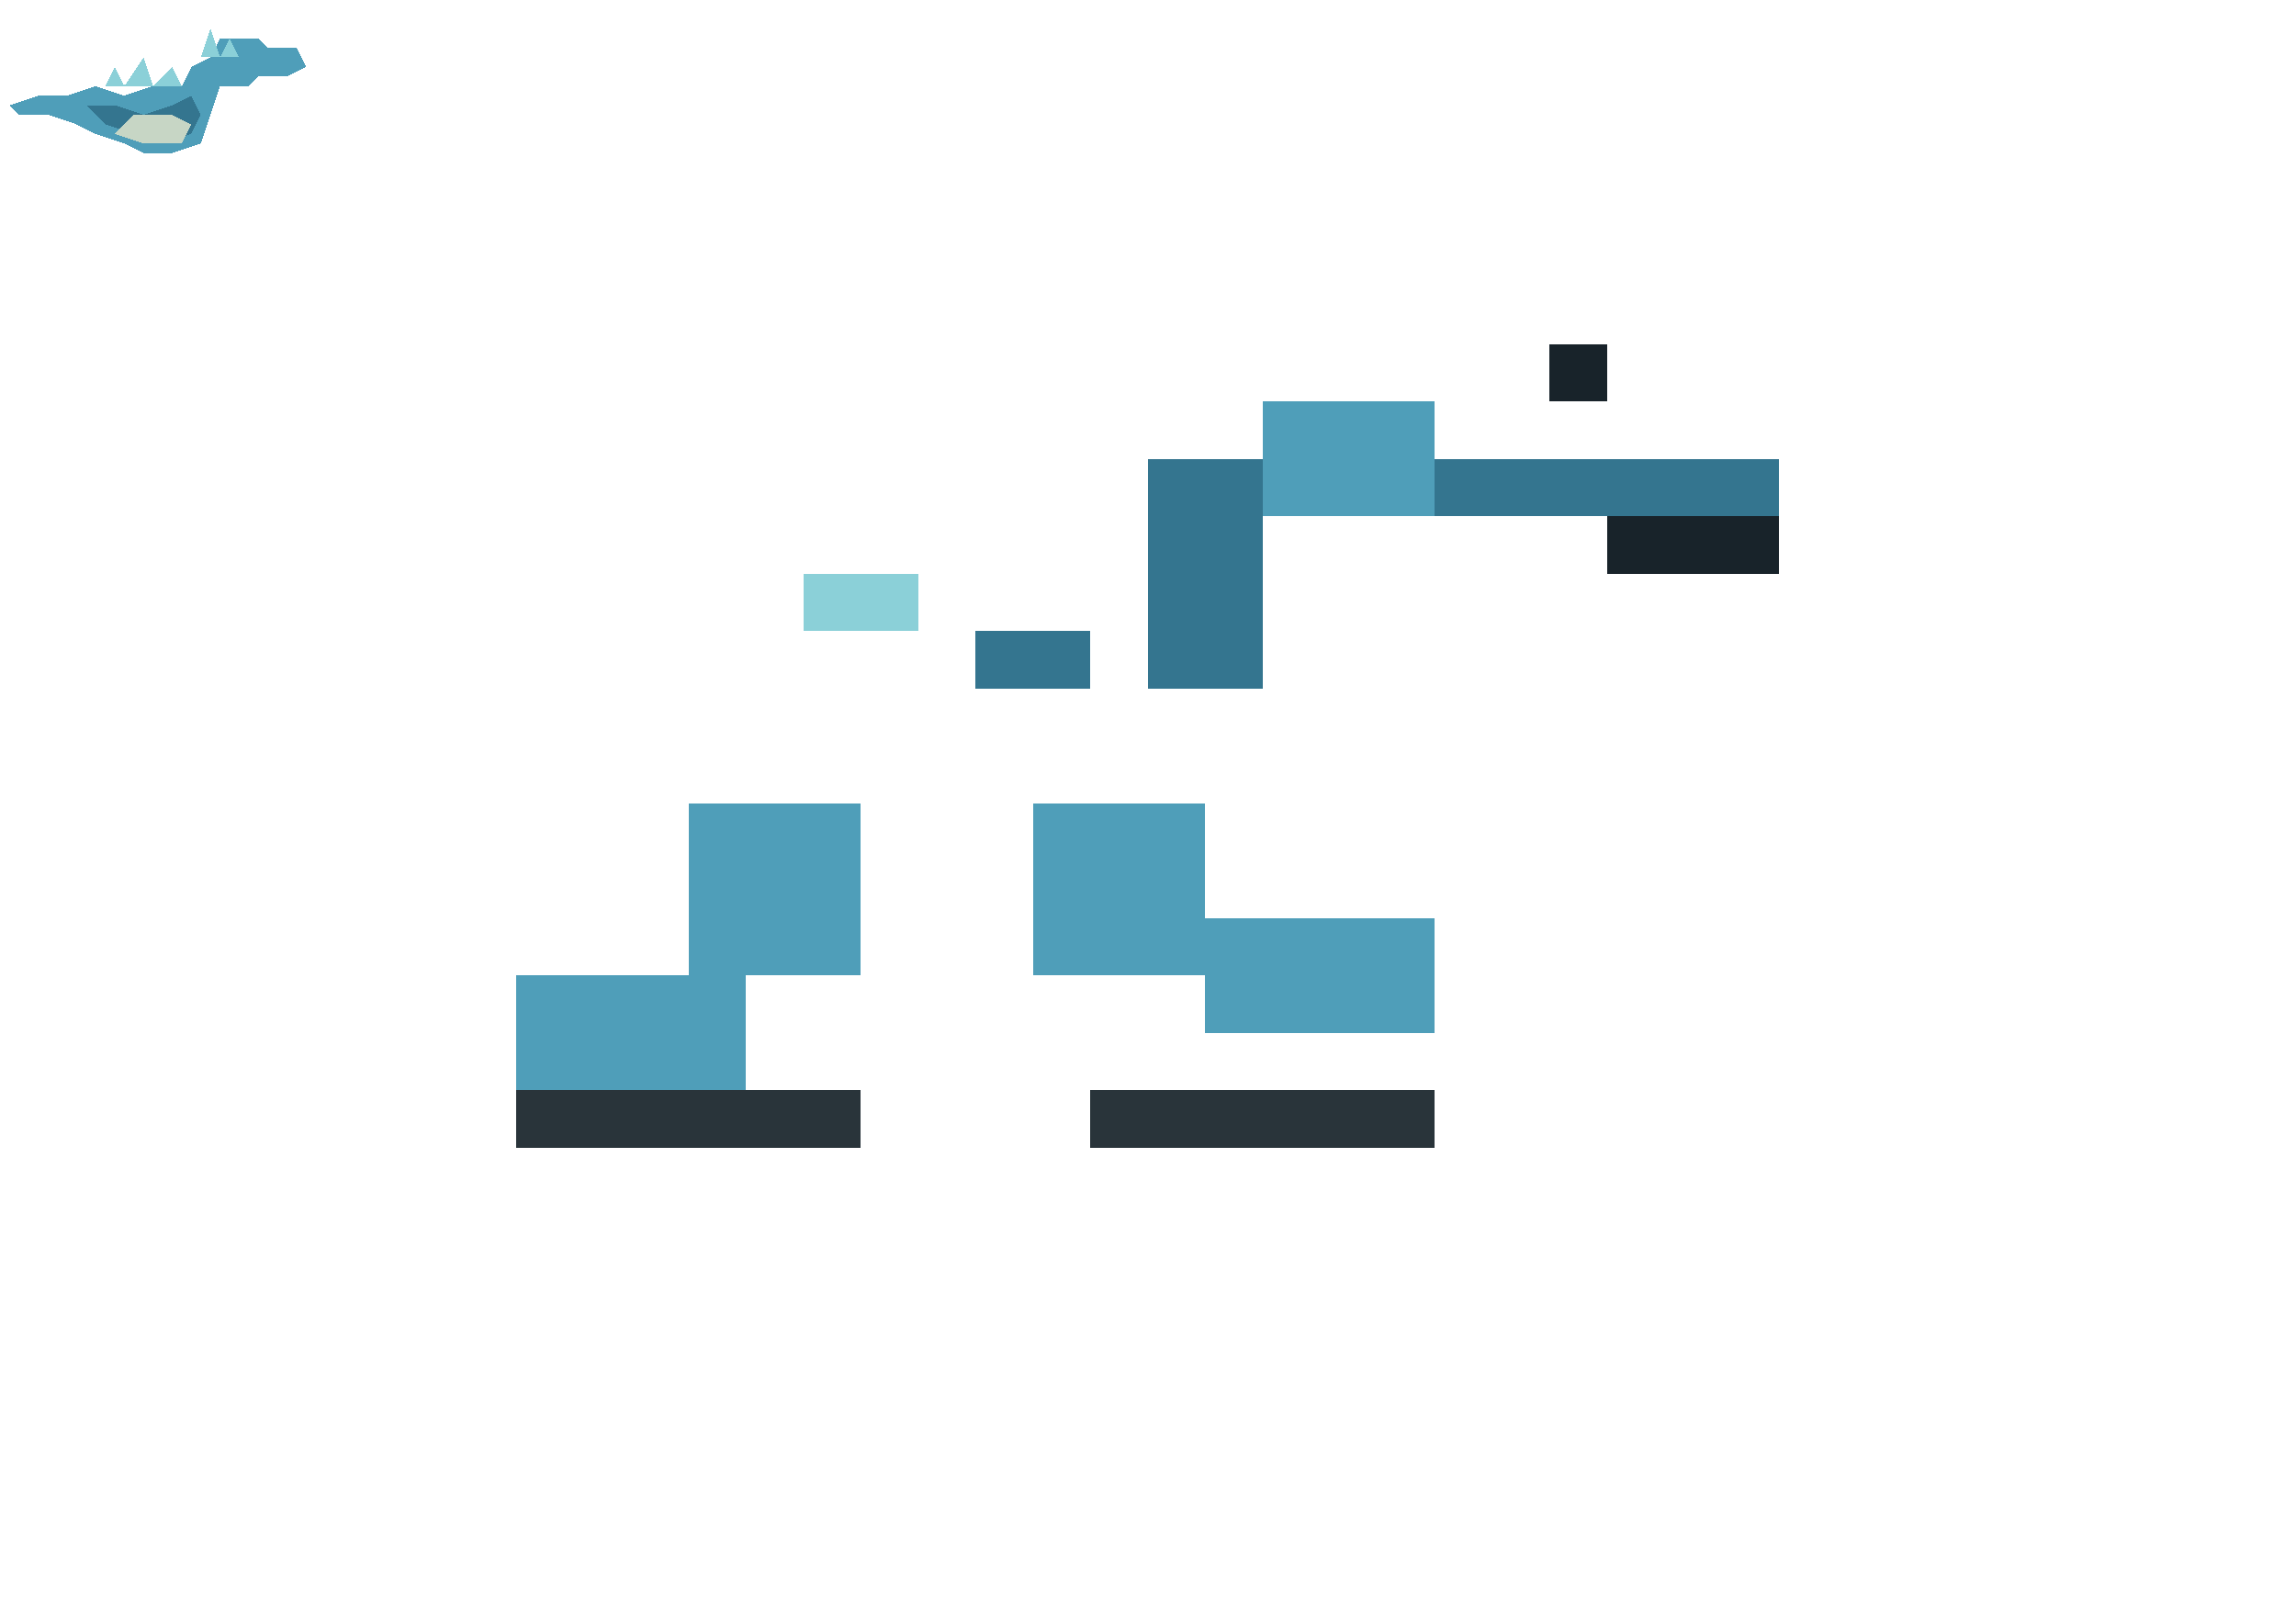
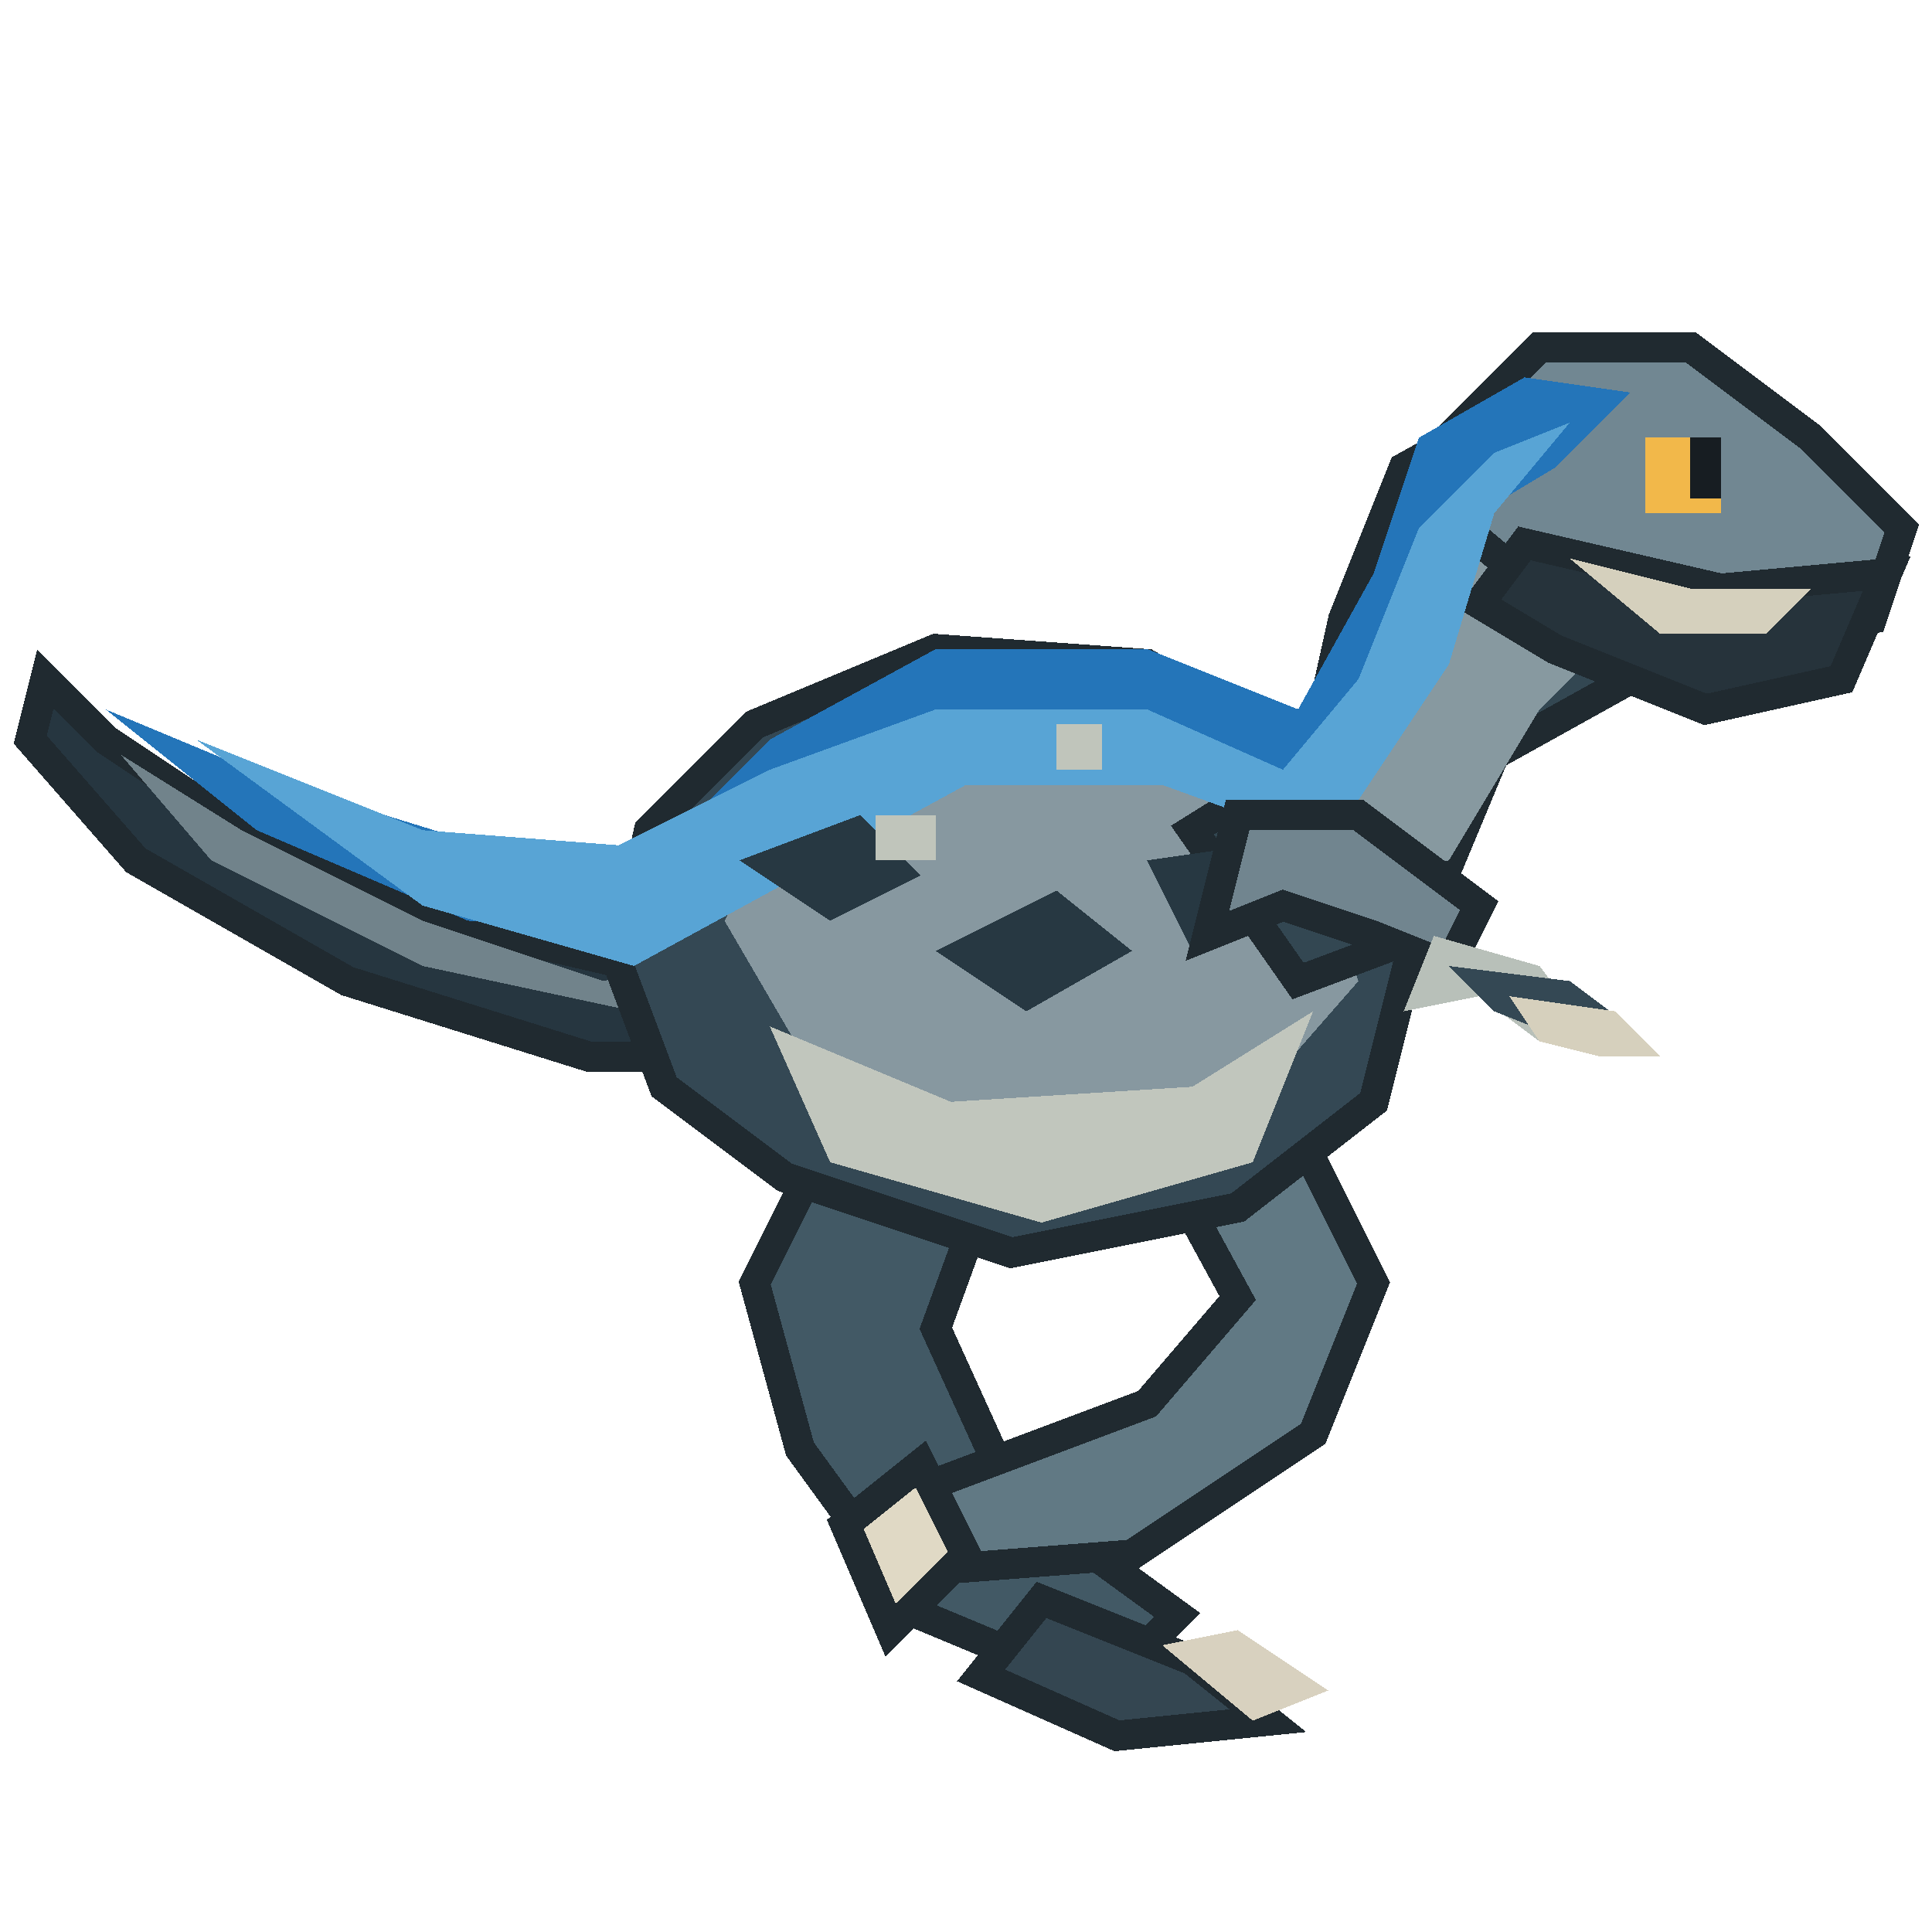
- <svg xmlns="http://www.w3.org/2000/svg" viewBox="0 0 240 168" shape-rendering="crispEdges">
-   <rect width="240" height="168" fill="none" />
-   <polygon points="7,10 10,9 13,10 16,9 19,9 20,7 22,6 23,4 27,4 28,5 31,5 32,7 30,8 27,8 26,9 23,9 22,12 21,15 18,16 15,16 13,15 10,14 8,13 5,12 2,12 1,11 4,10" fill="#4f9eb9" />
-   <polygon points="9,11 12,11 15,12 18,11 20,10 21,12 20,14 17,15 14,14 11,13" fill="#34758f" />
-   <polygon points="14,12 18,12 20,13 19,15 15,15 12,14" fill="#c7d6c5" />
-   <rect x="120" y="48" width="12" height="24" fill="#34758f" />
-   <rect x="132" y="42" width="18" height="12" fill="#4f9eb9" />
-   <rect x="150" y="48" width="18" height="6" fill="#34758f" />
-   <polygon points="11,9 12,7 13,9 15,6 16,9 18,7 19,9" fill="#8bd0d8" />
-   <polygon points="21,6 22,3 23,6 24,4 25,6" fill="#8bd0d8" />
-   <rect x="162" y="48" width="24" height="6" fill="#34758f" />
-   <rect x="168" y="54" width="18" height="6" fill="#18232a" />
-   <rect x="162" y="36" width="6" height="6" fill="#ffe36b" />
-   <rect x="162" y="36" width="6" height="6" fill="#18232a" />
-   <rect x="72" y="84" width="18" height="18" fill="#4f9eb9" />
-   <rect x="108" y="84" width="18" height="18" fill="#4f9eb9" />
-   <rect x="54" y="102" width="24" height="12" fill="#4f9eb9" />
-   <rect x="126" y="96" width="24" height="12" fill="#4f9eb9" />
-   <rect x="54" y="114" width="36" height="6" fill="#29343a" />
-   <rect x="114" y="114" width="36" height="6" fill="#29343a" />
-   <rect x="84" y="60" width="12" height="6" fill="#8bd0d8" />
-   <rect x="102" y="66" width="12" height="6" fill="#34758f" />
+ <svg xmlns="http://www.w3.org/2000/svg" viewBox="0 0 128 128" shape-rendering="crispEdges" role="img" aria-label="Violeta" data-character="Violeta" data-species="Velociraptor" data-age="adult" data-sex="female" data-lineage="Rosa" data-origin="Jurassic World" data-pose="runB">
+   <g>
+     <g stroke="#202a30" stroke-width="2" stroke-linejoin="miter">
+       <polygon points="56,73 66,77 62,88 67,99 78,107 73,112 61,107 53,96 50,85" fill="#425965" />
+       <polygon points="76,75 86,75 91,85 87,95 75,103 62,104 60,99 76,93 82,86" fill="#617984" />
+       <polygon points="69,106 79,110 84,114 74,115 65,111" fill="#344651" />
+       <polygon points="56,101 61,97 64,103 59,108" fill="#e0d9c5" />
+       <polygon points="77,109 83,114 88,112 82,108" fill="#d8d1bf" stroke="none" />
+     </g>
+     <g stroke="#202a30" stroke-width="2" stroke-linejoin="miter">
+       <polygon points="55,61 42,64 29,61 16,55 7,49 3,45 2,49 9,57 23,65 39,70 55,70 63,65" fill="#263640" />
+       <polygon points="53,61 40,65 28,61 16,55 8,50 14,57 28,64 42,67 55,66" fill="#71838b" stroke="none" />
+       <polygon points="41,64 43,55 50,48 62,43 76,44 88,51 94,61 91,73 82,80 67,83 52,78 44,72" fill="#344854" />
+       <polygon points="48,61 53,52 65,48 78,49 87,56 90,65 83,73 69,77 55,73" fill="#8798a0" stroke="none" />
+       <polygon points="51,68 63,73 79,72 87,67 83,77 69,81 55,77" fill="#c1c6bd" stroke="none" />
+       <polygon points="79,55 87,50 89,41 93,31 102,26 111,29 114,36 108,45 99,50 94,62 86,65" fill="#334752" />
+       <polygon points="88,48 93,36 101,30 109,32 109,40 102,47 96,57 90,58" fill="#8799a0" stroke="none" />
+       <polygon points="96,29 102,23 112,23 120,29 126,35 124,41 115,43 103,40 97,35" fill="#718792" />
+       <polygon points="101,36 114,39 125,38 122,45 113,47 103,43 98,40" fill="#26333b" />
+       <polygon points="104,37 112,39 120,39 117,42 110,42" fill="#d5d0bd" stroke="none" />
+       <polygon points="7,47 19,52 32,56 44,56 51,49 62,43 76,43 86,47 91,38 94,29 101,25 108,26 103,31 98,34 94,45 88,54 78,49 64,48 54,54 45,62 31,61 17,55" fill="#2475b9" stroke="none" />
+       <polygon points="13,49 28,55 41,56 51,51 62,47 76,47 85,51 90,45 94,35 99,30 104,28 99,34 96,44 88,56 77,52 64,52 53,58 42,64 28,60" fill="#58a4d5" stroke="none" />
+       <polygon points="49,57 57,54 61,58 55,61" fill="#273842" stroke="none" />
+       <polygon points="62,63 70,59 75,63 68,67" fill="#273842" stroke="none" />
+       <polygon points="76,57 83,56 86,60 79,63" fill="#273842" stroke="none" />
+       <polygon points="82,54 90,54 98,60 96,64 91,62 85,60 80,62" fill="#71858f" />
+       <polygon points="95,62 102,64 105,68 102,69 98,66 93,67" fill="#b8c0b9" stroke="none" />
+       <polygon points="96,64 104,65 108,68 104,69 99,67" fill="#344854" stroke="none" />
+       <polygon points="100,66 107,67 110,70 106,70 102,69" fill="#d6d0bd" stroke="none" />
+       <rect x="109" y="29" width="5" height="5" fill="#f2b84a" stroke="none" />
+       <rect x="112" y="29" width="2" height="4" fill="#171d22" stroke="none" />
+       <rect x="58" y="54" width="4" height="3" fill="#c0c5bb" stroke="none" />
+       <rect x="70" y="48" width="3" height="3" fill="#c0c5bb" stroke="none" />
+     </g>
+   </g>
</svg>
